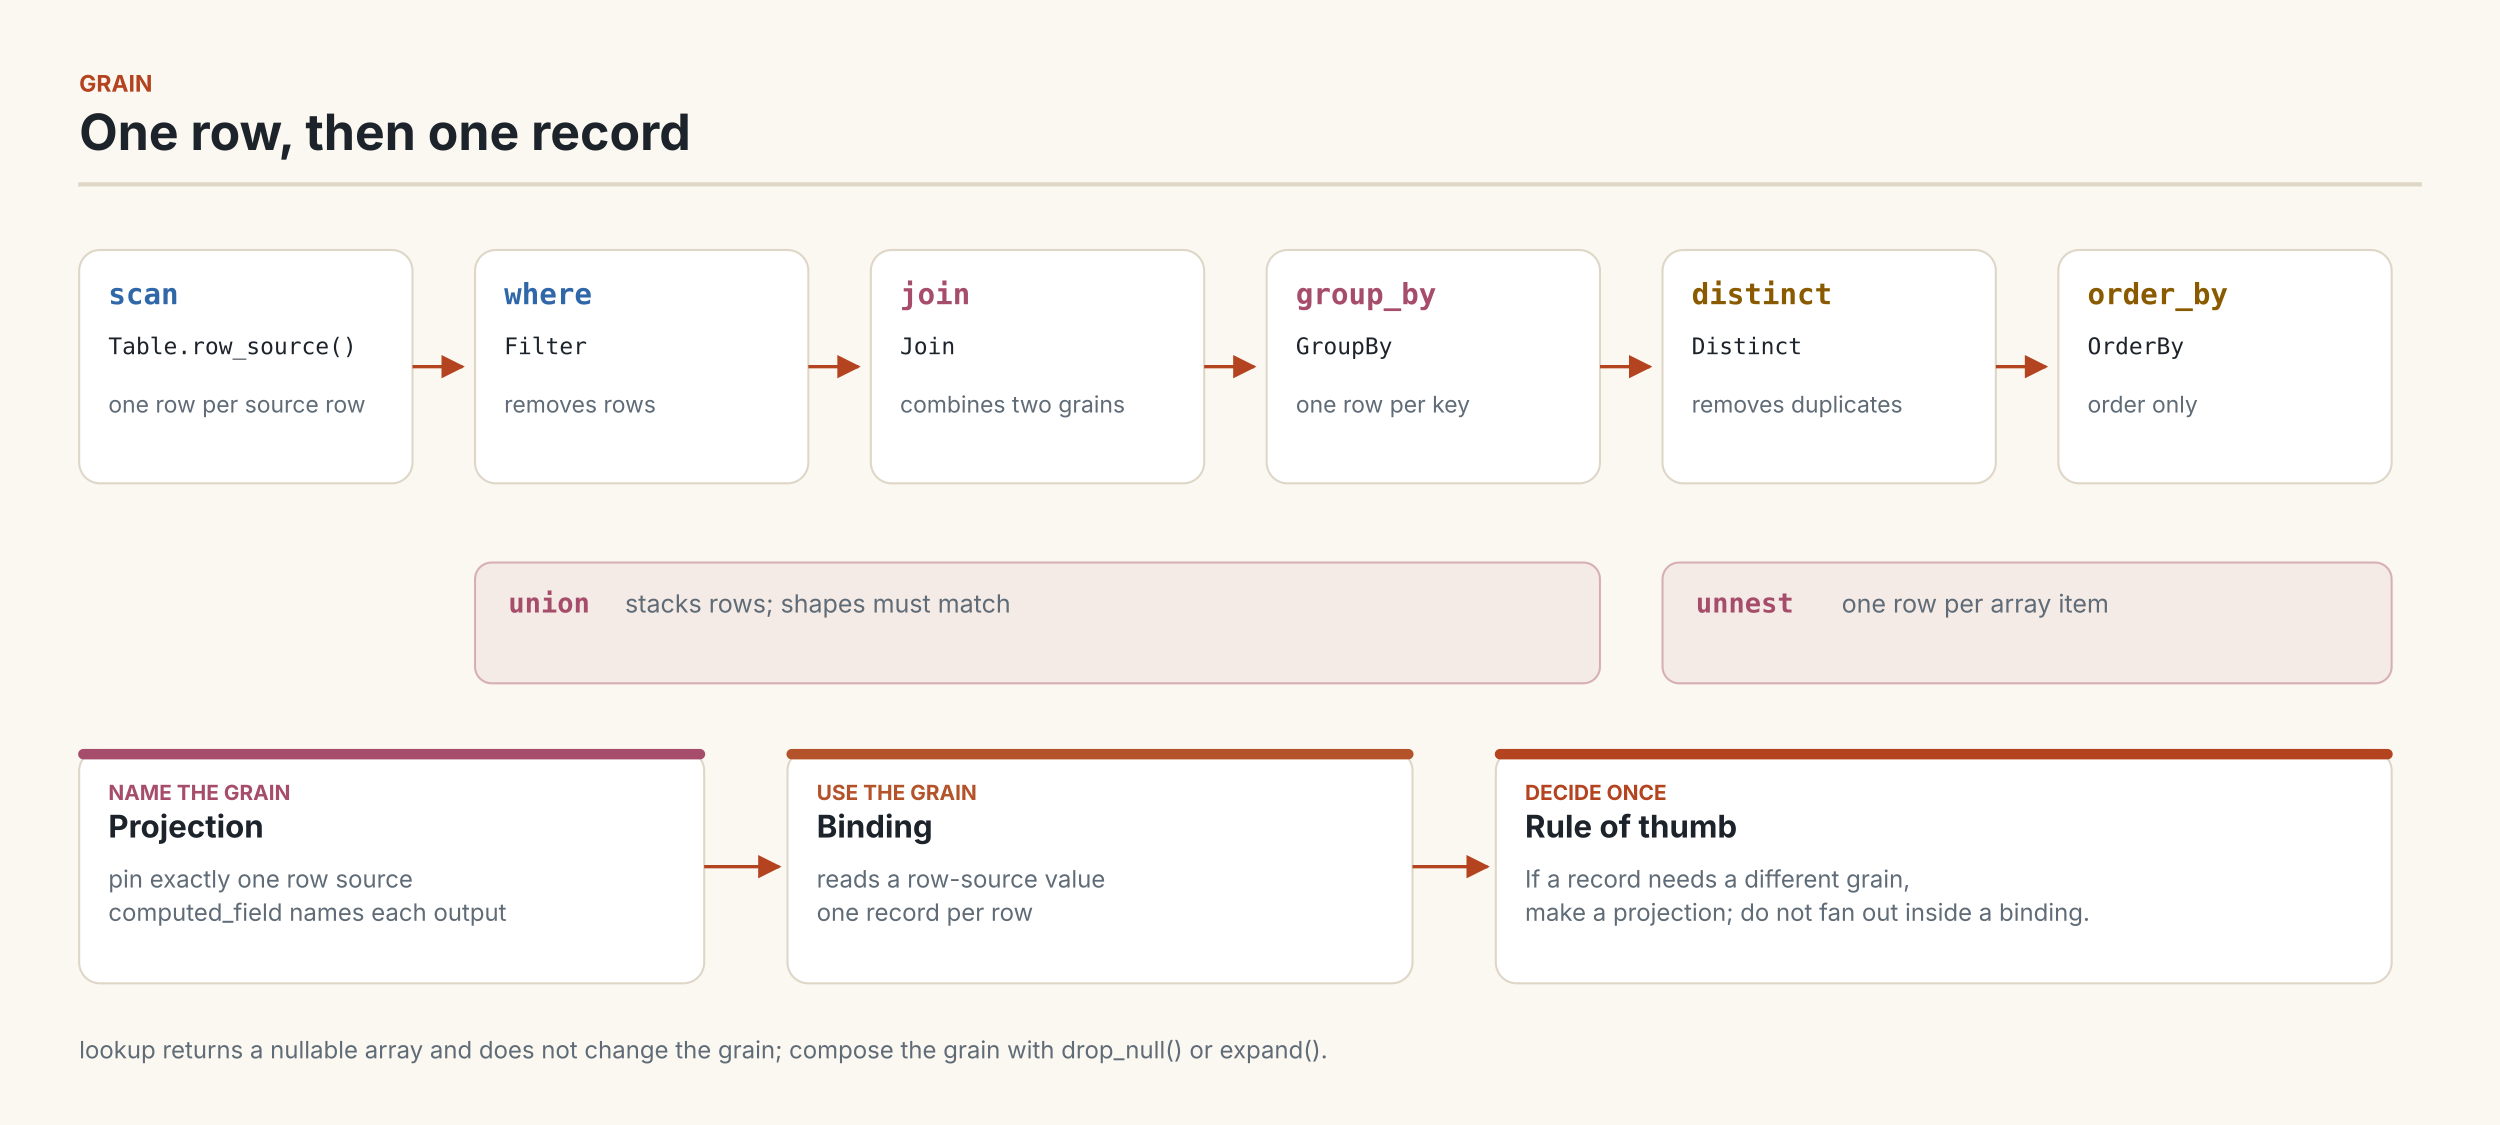
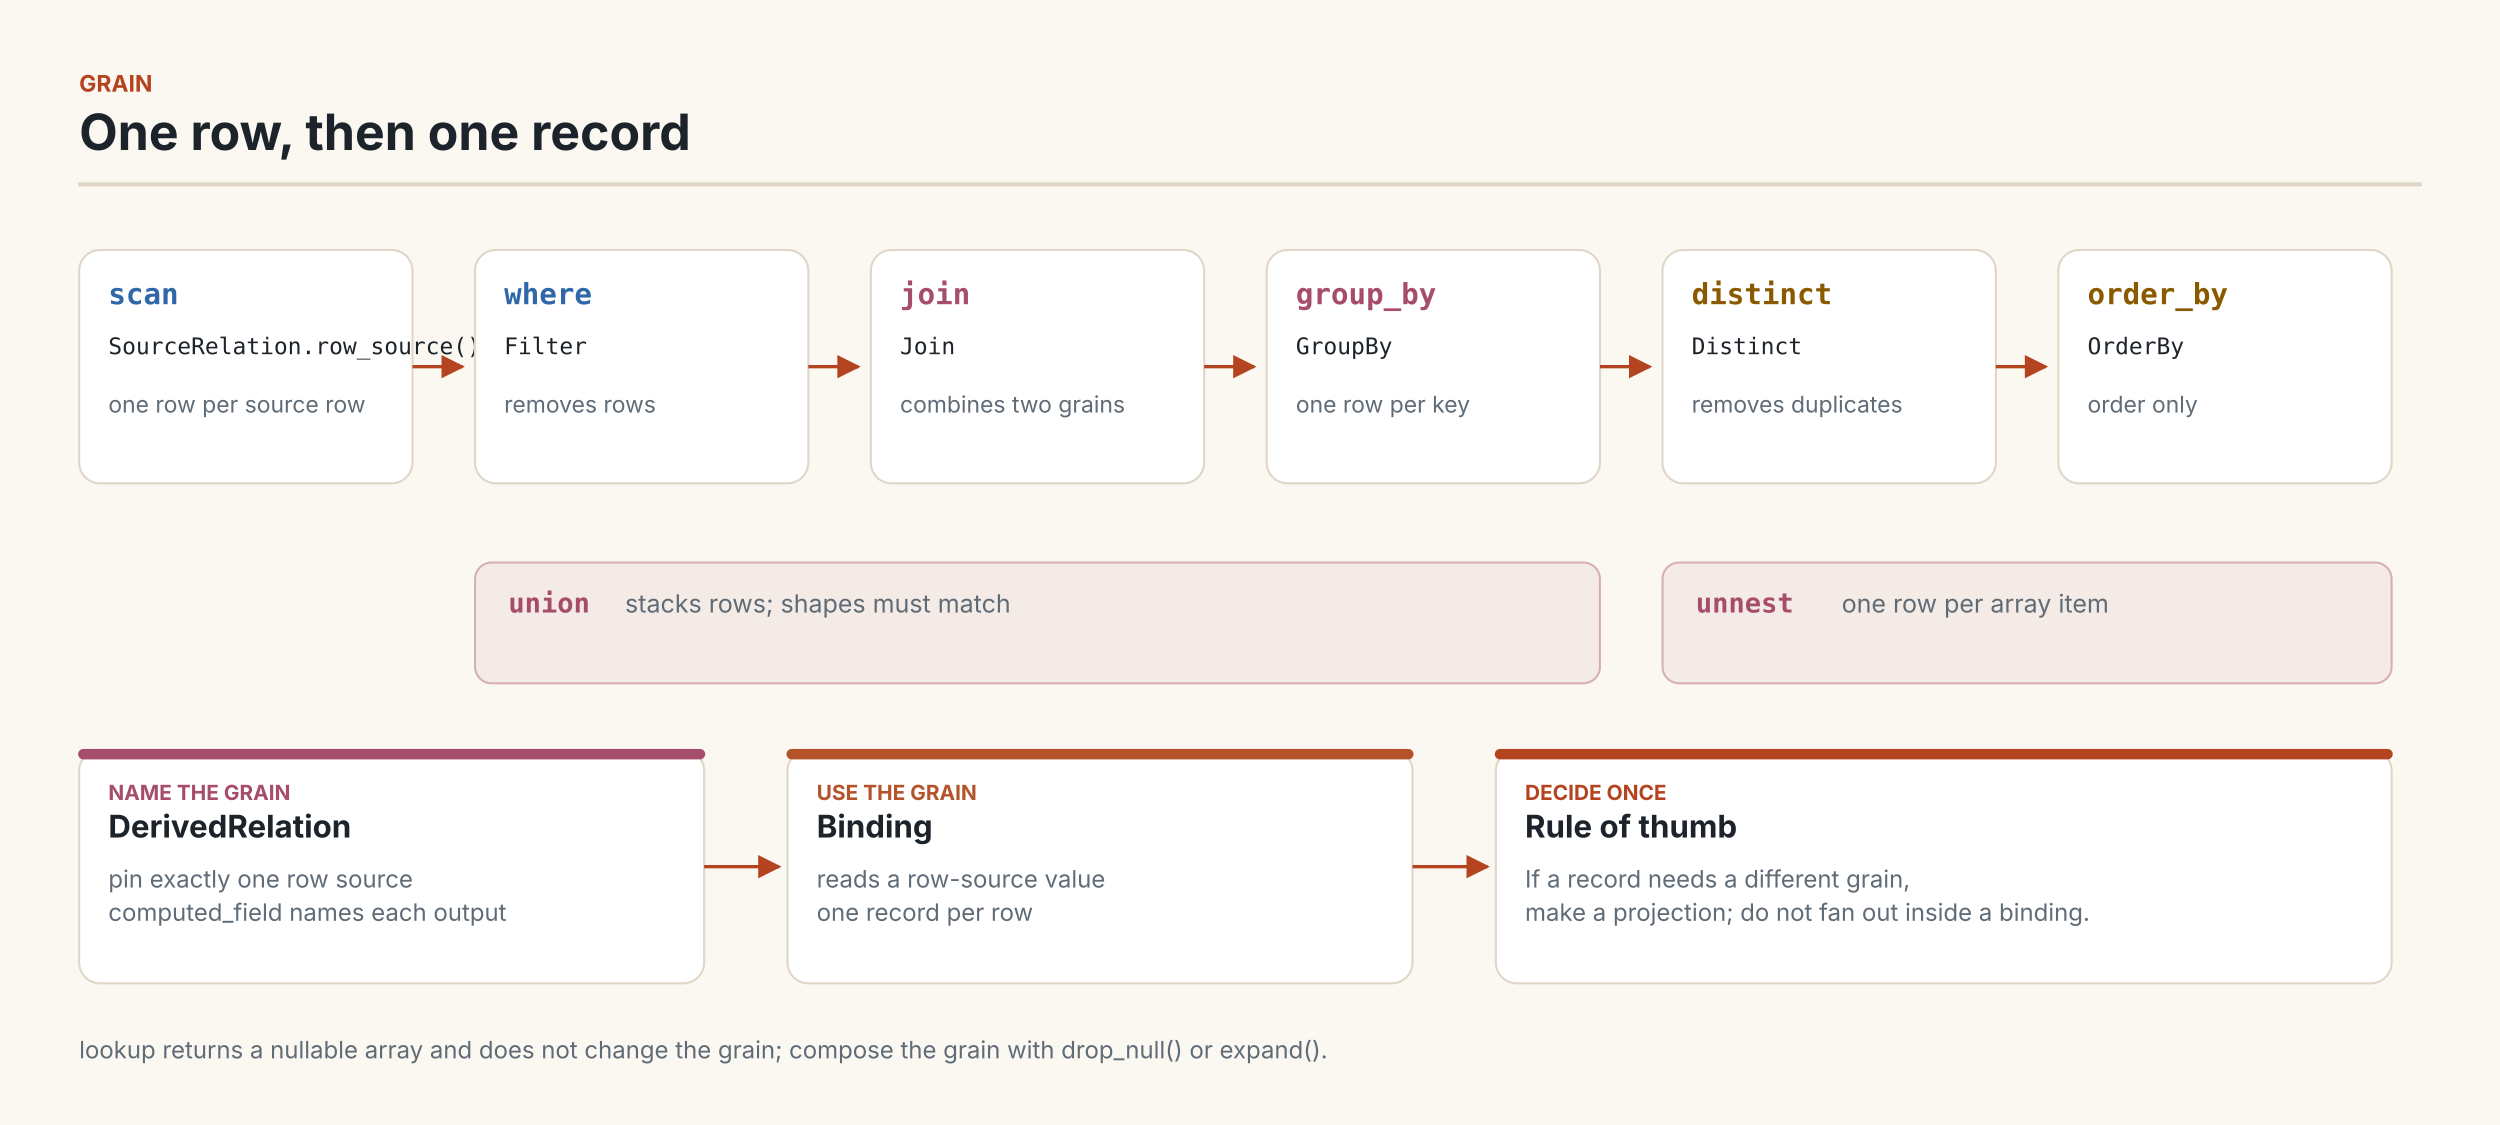
<svg xmlns="http://www.w3.org/2000/svg" width="1200" height="540" viewBox="0 0 1200 540" role="img" aria-labelledby="title desc">
  <defs>
    <marker id="arrow-6d4b9b" viewBox="0 0 10 10" refX="9" refY="5" markerWidth="7" markerHeight="7" orient="auto-start-reverse">
      <path d="M 0 0 L 10 5 L 0 10 z" fill="#6d4b9b" />
    </marker>
+     <marker id="arrow-a47813" viewBox="0 0 10 10" refX="9" refY="5" markerWidth="7" markerHeight="7" orient="auto-start-reverse">
+       <path d="M 0 0 L 10 5 L 0 10 z" fill="#a47813" />
+     </marker>
+     <marker id="arrow-4d7c4a" viewBox="0 0 10 10" refX="9" refY="5" markerWidth="7" markerHeight="7" orient="auto-start-reverse">
+       <path d="M 0 0 L 10 5 L 0 10 z" fill="#4d7c4a" />
+     </marker>
+     <marker id="arrow-b4431f" viewBox="0 0 10 10" refX="9" refY="5" markerWidth="7" markerHeight="7" orient="auto-start-reverse">
+       <path d="M 0 0 L 10 5 L 0 10 z" fill="#b4431f" />
+     </marker>
+     <marker id="arrow-5c5c66" viewBox="0 0 10 10" refX="9" refY="5" markerWidth="7" markerHeight="7" orient="auto-start-reverse">
+       <path d="M 0 0 L 10 5 L 0 10 z" fill="#5c5c66" />
+     </marker>
+     <marker id="arrow-7a5a3a" viewBox="0 0 10 10" refX="9" refY="5" markerWidth="7" markerHeight="7" orient="auto-start-reverse">
+       <path d="M 0 0 L 10 5 L 0 10 z" fill="#7a5a3a" />
+     </marker>
    <marker id="arrow-8a5a00" viewBox="0 0 10 10" refX="9" refY="5" markerWidth="7" markerHeight="7" orient="auto-start-reverse">
      <path d="M 0 0 L 10 5 L 0 10 z" fill="#8a5a00" />
+     </marker>
+     <marker id="arrow-2f67a8" viewBox="0 0 10 10" refX="9" refY="5" markerWidth="7" markerHeight="7" orient="auto-start-reverse">
+       <path d="M 0 0 L 10 5 L 0 10 z" fill="#2f67a8" />
+     </marker>
+     <marker id="arrow-b36716" viewBox="0 0 10 10" refX="9" refY="5" markerWidth="7" markerHeight="7" orient="auto-start-reverse">
+       <path d="M 0 0 L 10 5 L 0 10 z" fill="#b36716" />
    </marker>
    <marker id="arrow-b4532a" viewBox="0 0 10 10" refX="9" refY="5" markerWidth="7" markerHeight="7" orient="auto-start-reverse">
      <path d="M 0 0 L 10 5 L 0 10 z" fill="#b4532a" />
    </marker>
    <marker id="arrow-2454a6" viewBox="0 0 10 10" refX="9" refY="5" markerWidth="7" markerHeight="7" orient="auto-start-reverse">
      <path d="M 0 0 L 10 5 L 0 10 z" fill="#2454a6" />
    </marker>
-     <marker id="arrow-b4431f" viewBox="0 0 10 10" refX="9" refY="5" markerWidth="7" markerHeight="7" orient="auto-start-reverse">
-       <path d="M 0 0 L 10 5 L 0 10 z" fill="#b4431f" />
-     </marker>
-     <marker id="arrow-4d7c4a" viewBox="0 0 10 10" refX="9" refY="5" markerWidth="7" markerHeight="7" orient="auto-start-reverse">
-       <path d="M 0 0 L 10 5 L 0 10 z" fill="#4d7c4a" />
-     </marker>
-     <marker id="arrow-a47813" viewBox="0 0 10 10" refX="9" refY="5" markerWidth="7" markerHeight="7" orient="auto-start-reverse">
-       <path d="M 0 0 L 10 5 L 0 10 z" fill="#a47813" />
-     </marker>
-     <marker id="arrow-2f67a8" viewBox="0 0 10 10" refX="9" refY="5" markerWidth="7" markerHeight="7" orient="auto-start-reverse">
-       <path d="M 0 0 L 10 5 L 0 10 z" fill="#2f67a8" />
+     <marker id="arrow-a64d6b" viewBox="0 0 10 10" refX="9" refY="5" markerWidth="7" markerHeight="7" orient="auto-start-reverse">
+       <path d="M 0 0 L 10 5 L 0 10 z" fill="#a64d6b" />
    </marker>
    <marker id="arrow-0f6f68" viewBox="0 0 10 10" refX="9" refY="5" markerWidth="7" markerHeight="7" orient="auto-start-reverse">
      <path d="M 0 0 L 10 5 L 0 10 z" fill="#0f6f68" />
-     </marker>
-     <marker id="arrow-a64d6b" viewBox="0 0 10 10" refX="9" refY="5" markerWidth="7" markerHeight="7" orient="auto-start-reverse">
-       <path d="M 0 0 L 10 5 L 0 10 z" fill="#a64d6b" />
-     </marker>
-     <marker id="arrow-b36716" viewBox="0 0 10 10" refX="9" refY="5" markerWidth="7" markerHeight="7" orient="auto-start-reverse">
-       <path d="M 0 0 L 10 5 L 0 10 z" fill="#b36716" />
-     </marker>
-     <marker id="arrow-5c5c66" viewBox="0 0 10 10" refX="9" refY="5" markerWidth="7" markerHeight="7" orient="auto-start-reverse">
-       <path d="M 0 0 L 10 5 L 0 10 z" fill="#5c5c66" />
-     </marker>
-     <marker id="arrow-7a5a3a" viewBox="0 0 10 10" refX="9" refY="5" markerWidth="7" markerHeight="7" orient="auto-start-reverse">
-       <path d="M 0 0 L 10 5 L 0 10 z" fill="#7a5a3a" />
    </marker>
  </defs>
  <rect width="1200" height="540" fill="#fbf8f1" />
  <text x="38" y="44" font-family="Inter, Segoe UI, sans-serif" font-size="11" fill="#b4431f" text-anchor="start" font-weight="700">GRAIN</text>
  <text x="38" y="72" font-family="Inter, Segoe UI, sans-serif" font-size="24" fill="#1d232a" text-anchor="start" font-weight="700">One row, then one record</text>
  <rect x="38" y="88" width="1124" height="1" rx="0" fill="#ded6c7" stroke="#ded6c7" stroke-width="1" />
  <rect x="38" y="120" width="160" height="112" rx="10" fill="#ffffff" stroke="#ded6c7" stroke-width="1" />
  <text x="52" y="146" font-family="ui-monospace, SFMono-Regular, Menlo, monospace" font-size="14" fill="#2f67a8" text-anchor="start" font-weight="700">scan</text>
-   <text x="52" y="170" font-family="ui-monospace, SFMono-Regular, Menlo, monospace" font-size="11" fill="#1d232a" text-anchor="start" font-weight="400">Table.row_source()</text>
+   <text x="52" y="170" font-family="ui-monospace, SFMono-Regular, Menlo, monospace" font-size="11" fill="#1d232a" text-anchor="start" font-weight="400">SourceRelation.row_source()</text>
  <text x="52" y="198" font-family="Inter, Segoe UI, sans-serif" font-size="11" fill="#5f6b76" text-anchor="start" font-weight="400">one row per source row</text>
  <rect x="228" y="120" width="160" height="112" rx="10" fill="#ffffff" stroke="#ded6c7" stroke-width="1" />
  <text x="242" y="146" font-family="ui-monospace, SFMono-Regular, Menlo, monospace" font-size="14" fill="#2f67a8" text-anchor="start" font-weight="700">where</text>
  <text x="242" y="170" font-family="ui-monospace, SFMono-Regular, Menlo, monospace" font-size="11" fill="#1d232a" text-anchor="start" font-weight="400">Filter</text>
  <text x="242" y="198" font-family="Inter, Segoe UI, sans-serif" font-size="11" fill="#5f6b76" text-anchor="start" font-weight="400">removes rows</text>
  <rect x="418" y="120" width="160" height="112" rx="10" fill="#ffffff" stroke="#ded6c7" stroke-width="1" />
  <text x="432" y="146" font-family="ui-monospace, SFMono-Regular, Menlo, monospace" font-size="14" fill="#a64d6b" text-anchor="start" font-weight="700">join</text>
  <text x="432" y="170" font-family="ui-monospace, SFMono-Regular, Menlo, monospace" font-size="11" fill="#1d232a" text-anchor="start" font-weight="400">Join</text>
  <text x="432" y="198" font-family="Inter, Segoe UI, sans-serif" font-size="11" fill="#5f6b76" text-anchor="start" font-weight="400">combines two grains</text>
  <rect x="608" y="120" width="160" height="112" rx="10" fill="#ffffff" stroke="#ded6c7" stroke-width="1" />
  <text x="622" y="146" font-family="ui-monospace, SFMono-Regular, Menlo, monospace" font-size="14" fill="#a64d6b" text-anchor="start" font-weight="700">group_by</text>
  <text x="622" y="170" font-family="ui-monospace, SFMono-Regular, Menlo, monospace" font-size="11" fill="#1d232a" text-anchor="start" font-weight="400">GroupBy</text>
  <text x="622" y="198" font-family="Inter, Segoe UI, sans-serif" font-size="11" fill="#5f6b76" text-anchor="start" font-weight="400">one row per key</text>
  <rect x="798" y="120" width="160" height="112" rx="10" fill="#ffffff" stroke="#ded6c7" stroke-width="1" />
  <text x="812" y="146" font-family="ui-monospace, SFMono-Regular, Menlo, monospace" font-size="14" fill="#8a5a00" text-anchor="start" font-weight="700">distinct</text>
  <text x="812" y="170" font-family="ui-monospace, SFMono-Regular, Menlo, monospace" font-size="11" fill="#1d232a" text-anchor="start" font-weight="400">Distinct</text>
  <text x="812" y="198" font-family="Inter, Segoe UI, sans-serif" font-size="11" fill="#5f6b76" text-anchor="start" font-weight="400">removes duplicates</text>
  <rect x="988" y="120" width="160" height="112" rx="10" fill="#ffffff" stroke="#ded6c7" stroke-width="1" />
  <text x="1002" y="146" font-family="ui-monospace, SFMono-Regular, Menlo, monospace" font-size="14" fill="#8a5a00" text-anchor="start" font-weight="700">order_by</text>
  <text x="1002" y="170" font-family="ui-monospace, SFMono-Regular, Menlo, monospace" font-size="11" fill="#1d232a" text-anchor="start" font-weight="400">OrderBy</text>
  <text x="1002" y="198" font-family="Inter, Segoe UI, sans-serif" font-size="11" fill="#5f6b76" text-anchor="start" font-weight="400">order only</text>
  <path d="M 198 176 L 222 176" fill="none" stroke="#b4431f" stroke-width="1.6" marker-end="url(#arrow-b4431f)" />
  <path d="M 388 176 L 412 176" fill="none" stroke="#b4431f" stroke-width="1.6" marker-end="url(#arrow-b4431f)" />
  <path d="M 578 176 L 602 176" fill="none" stroke="#b4431f" stroke-width="1.6" marker-end="url(#arrow-b4431f)" />
  <path d="M 768 176 L 792 176" fill="none" stroke="#b4431f" stroke-width="1.6" marker-end="url(#arrow-b4431f)" />
  <path d="M 958 176 L 982 176" fill="none" stroke="#b4431f" stroke-width="1.6" marker-end="url(#arrow-b4431f)" />
  <rect x="228" y="270" width="540" height="58" rx="8" fill="#a64d6b14" stroke="#a64d6b66" stroke-width="1" />
  <text x="244" y="294" font-family="ui-monospace, SFMono-Regular, Menlo, monospace" font-size="13" fill="#a64d6b" text-anchor="start" font-weight="700">union</text>
  <text x="300" y="294" font-family="Inter, Segoe UI, sans-serif" font-size="12" fill="#5f6b76" text-anchor="start" font-weight="400">stacks rows; shapes must match</text>
  <rect x="798" y="270" width="350" height="58" rx="8" fill="#a64d6b14" stroke="#a64d6b66" stroke-width="1" />
  <text x="814" y="294" font-family="ui-monospace, SFMono-Regular, Menlo, monospace" font-size="13" fill="#a64d6b" text-anchor="start" font-weight="700">unnest</text>
  <text x="884" y="294" font-family="Inter, Segoe UI, sans-serif" font-size="12" fill="#5f6b76" text-anchor="start" font-weight="400">one row per array item</text>
  <rect x="38" y="360" width="300" height="112" rx="10" fill="#ffffff" stroke="#ded6c7" stroke-width="1" />
  <rect x="38" y="360" width="300" height="4" rx="2" fill="#a64d6b" stroke="#a64d6b" stroke-width="1" />
  <text x="52" y="384" font-family="Inter, Segoe UI, sans-serif" font-size="10" fill="#a64d6b" text-anchor="start" font-weight="700">NAME THE GRAIN</text>
-   <text x="52" y="402" font-family="Inter, Segoe UI, sans-serif" font-size="15" fill="#1d232a" text-anchor="start" font-weight="700">Projection</text>
+   <text x="52" y="402" font-family="Inter, Segoe UI, sans-serif" font-size="15" fill="#1d232a" text-anchor="start" font-weight="700">DerivedRelation</text>
  <text x="52" y="426" font-family="Inter, Segoe UI, sans-serif" font-size="11.5" fill="#5f6b76" text-anchor="start" font-weight="400">pin exactly one row source</text>
  <text x="52" y="442" font-family="Inter, Segoe UI, sans-serif" font-size="11.5" fill="#5f6b76" text-anchor="start" font-weight="400">computed_field names each output</text>
  <rect x="378" y="360" width="300" height="112" rx="10" fill="#ffffff" stroke="#ded6c7" stroke-width="1" />
  <rect x="378" y="360" width="300" height="4" rx="2" fill="#b4532a" stroke="#b4532a" stroke-width="1" />
  <text x="392" y="384" font-family="Inter, Segoe UI, sans-serif" font-size="10" fill="#b4532a" text-anchor="start" font-weight="700">USE THE GRAIN</text>
  <text x="392" y="402" font-family="Inter, Segoe UI, sans-serif" font-size="15" fill="#1d232a" text-anchor="start" font-weight="700">Binding</text>
  <text x="392" y="426" font-family="Inter, Segoe UI, sans-serif" font-size="11.5" fill="#5f6b76" text-anchor="start" font-weight="400">reads a row-source value</text>
  <text x="392" y="442" font-family="Inter, Segoe UI, sans-serif" font-size="11.5" fill="#5f6b76" text-anchor="start" font-weight="400">one record per row</text>
  <rect x="718" y="360" width="430" height="112" rx="10" fill="#ffffff" stroke="#ded6c7" stroke-width="1" />
  <rect x="718" y="360" width="430" height="4" rx="2" fill="#b4431f" stroke="#b4431f" stroke-width="1" />
  <text x="732" y="384" font-family="Inter, Segoe UI, sans-serif" font-size="10" fill="#b4431f" text-anchor="start" font-weight="700">DECIDE ONCE</text>
  <text x="732" y="402" font-family="Inter, Segoe UI, sans-serif" font-size="15" fill="#1d232a" text-anchor="start" font-weight="700">Rule of thumb</text>
  <text x="732" y="426" font-family="Inter, Segoe UI, sans-serif" font-size="11.5" fill="#5f6b76" text-anchor="start" font-weight="400">If a record needs a different grain,</text>
  <text x="732" y="442" font-family="Inter, Segoe UI, sans-serif" font-size="11.5" fill="#5f6b76" text-anchor="start" font-weight="400">make a projection; do not fan out inside a binding.</text>
  <path d="M 338 416 L 374 416" fill="none" stroke="#b4431f" stroke-width="1.6" marker-end="url(#arrow-b4431f)" />
  <path d="M 678 416 L 714 416" fill="none" stroke="#b4431f" stroke-width="1.6" marker-end="url(#arrow-b4431f)" />
  <text x="38" y="508" font-family="Inter, Segoe UI, sans-serif" font-size="11.5" fill="#5f6b76" text-anchor="start" font-weight="400">lookup returns a nullable array and does not change the grain; compose the grain with drop_null() or expand().</text>
</svg>
